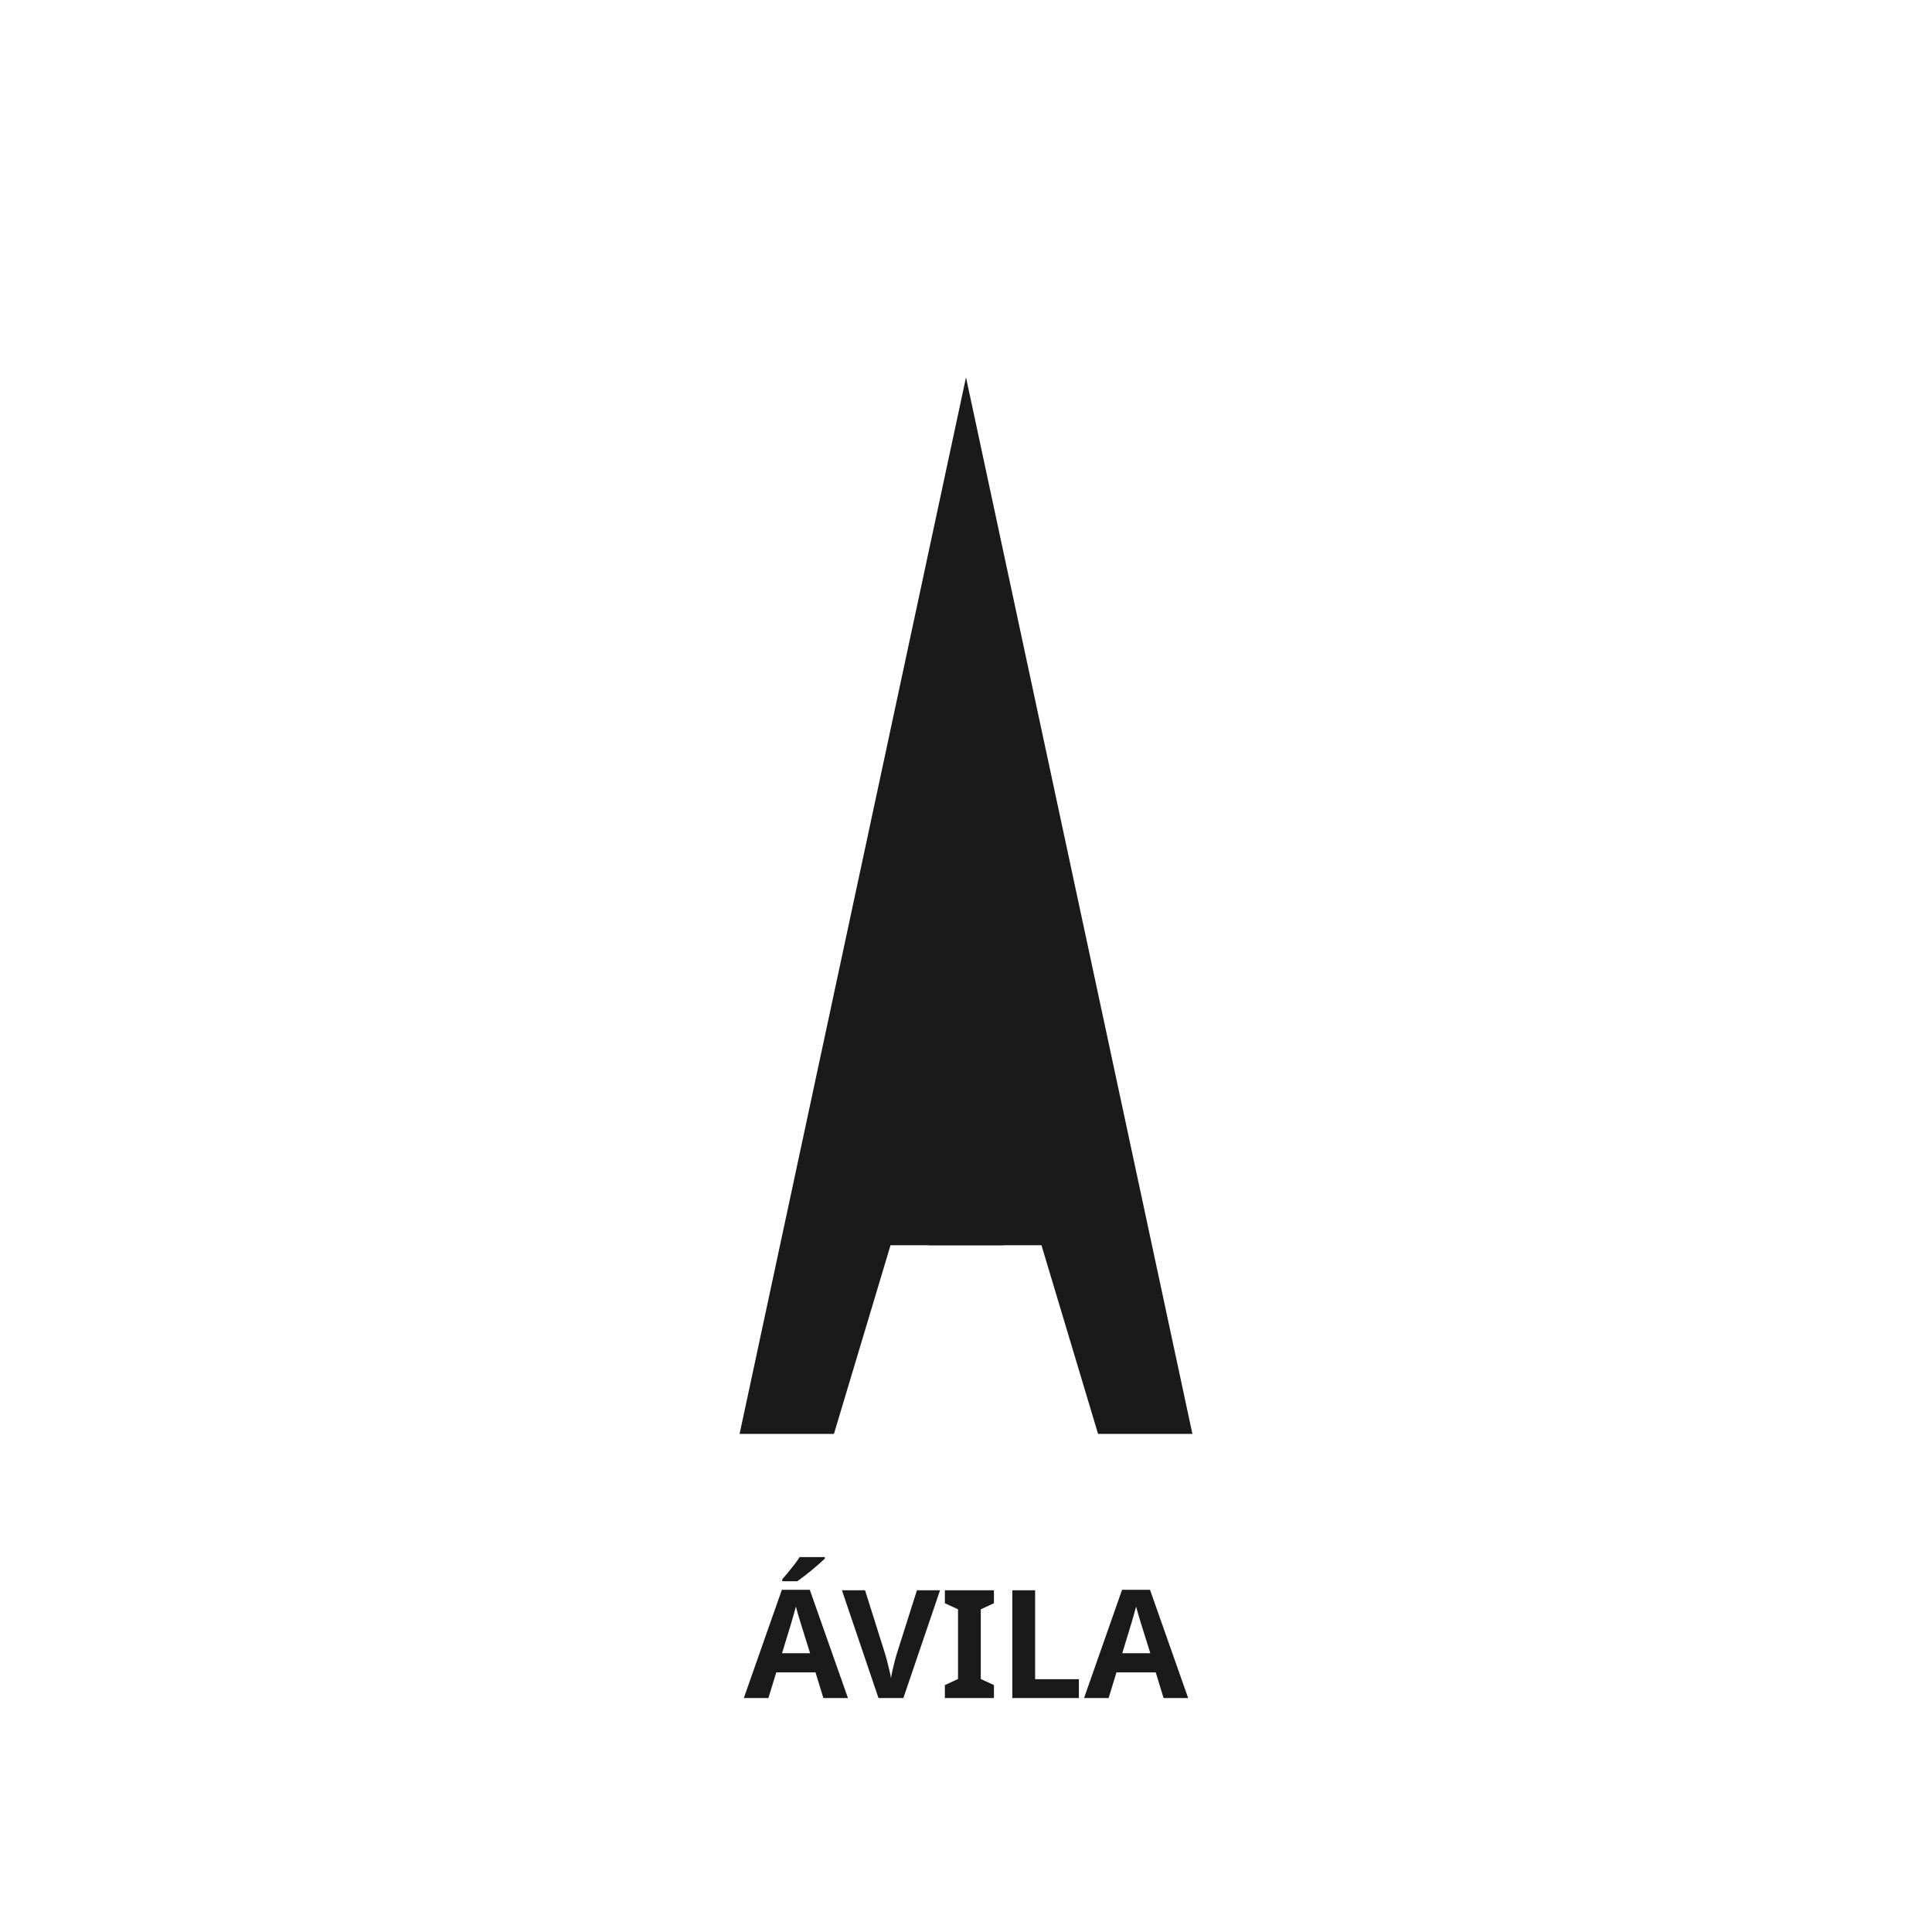
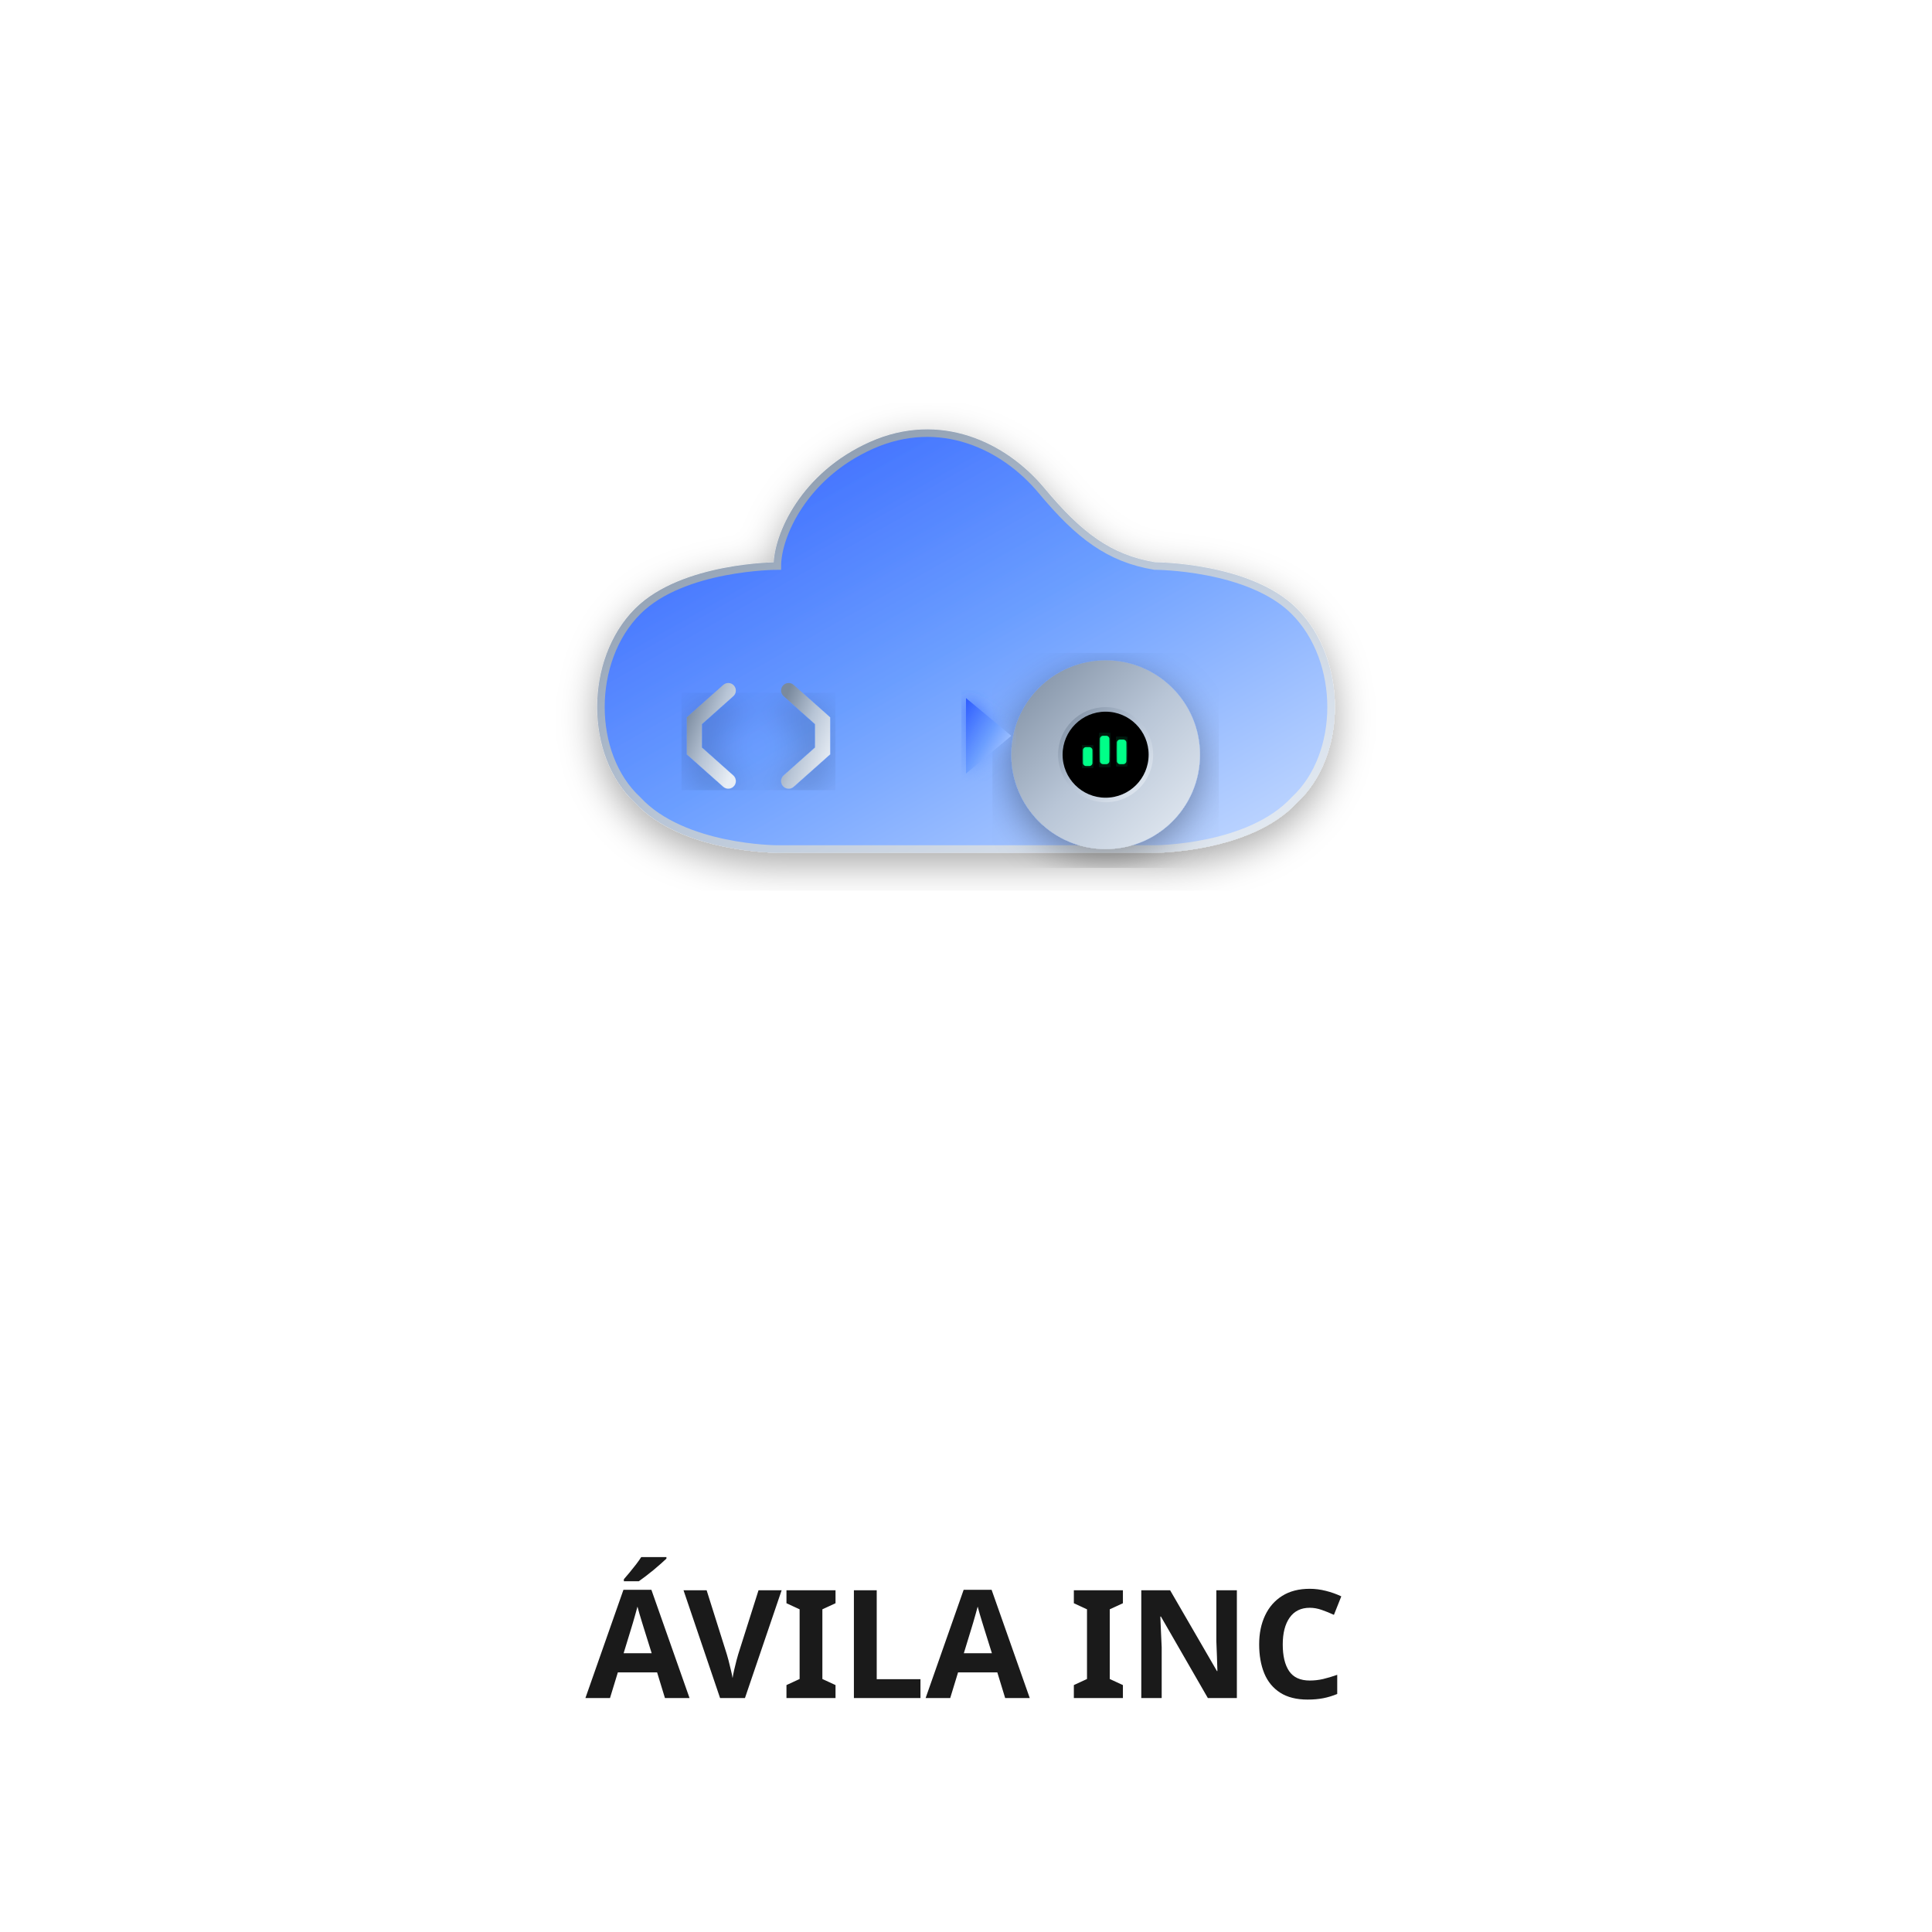
<svg xmlns="http://www.w3.org/2000/svg" width="512" height="512" viewBox="0 0 512 512" fill="none">
+   <defs>
+     <linearGradient id="metalBlueTwitter" x1="0%" y1="0%" x2="100%" y2="100%">
+       <stop offset="0%" style="stop-color:#2E5CFF;stop-opacity:1" />
+       <stop offset="50%" style="stop-color:#6B9EFF;stop-opacity:1" />
+       <stop offset="100%" style="stop-color:#C8DCFF;stop-opacity:1" />
+     </linearGradient>
+     <linearGradient id="metalSilverTwitter" x1="0%" y1="0%" x2="100%" y2="100%">
+       <stop offset="0%" style="stop-color:#7A8A9E;stop-opacity:1" />
+       <stop offset="50%" style="stop-color:#B8C5D6;stop-opacity:1" />
+       <stop offset="100%" style="stop-color:#E8EEF5;stop-opacity:1" />
+     </linearGradient>
+     <filter id="glowTwitter">
+       <feGaussianBlur stdDeviation="2" result="coloredBlur" />
+       <feMerge>
+         <feMergeNode in="coloredBlur" />
+         <feMergeNode in="SourceGraphic" />
+       </feMerge>
+     </filter>
+     <filter id="shadowTwitter">
+       <feDropShadow dx="0" dy="3" stdDeviation="5" flood-opacity="0.35" />
+     </filter>
+   </defs>
  <rect width="512" height="512" fill="#ffffff" />
-   <g transform="translate(186, 100)">
-     <path d="M70 0L130 280H105L90 230H50L35 280H10L70 0Z" fill="#1a1a1a" />
-     <rect x="60" y="190" width="20" height="40" fill="#1a1a1a" />
-     <circle cx="70" cy="35" r="6" fill="#1a1a1a" />
+   <g transform="translate(156, 110)">
+     <g filter="url(#shadowTwitter)">
+       <path d="M150 40C150 40 175 40 187 52C200 65 200 90 187 102C175 115 150 115 150 115H50C50 115 25 115 13 102C0 90 0 65 13 52C25 40 50 40 50 40C50 32 57 16 75 8C93 0 110 8 120 20C130 32 138 38 150 40Z" fill="url(#metalBlueTwitter)" stroke="url(#metalSilverTwitter)" stroke-width="2" />
+     </g>
+     <g transform="translate(137, 90)" filter="url(#shadowTwitter)">
+       <circle cx="0" cy="0" r="25" fill="url(#metalSilverTwitter)" />
+       <circle cx="0" cy="0" r="12" fill="#000000" stroke="url(#metalSilverTwitter)" stroke-width="1.2" />
+       <rect x="-6" y="-2" width="2.5" height="5" fill="#00FF88" rx="0.8" filter="url(#glowTwitter)" />
+       <rect x="-1.5" y="-5" width="2.5" height="7.5" fill="#00FF88" rx="0.8" filter="url(#glowTwitter)" />
+       <rect x="3" y="-4" width="2.5" height="6.5" fill="#00FF88" rx="0.8" filter="url(#glowTwitter)" />
+     </g>
+     <g transform="translate(45, 85)" filter="url(#shadowTwitter)">
+       <path d="M -8,-12 L -17,-4 L -17,4 L -8,12" stroke="url(#metalSilverTwitter)" stroke-width="4" stroke-linecap="round" fill="none" />
+       <path d="M 8,-12 L 17,-4 L 17,4 L 8,12" stroke="url(#metalSilverTwitter)" stroke-width="4" stroke-linecap="round" fill="none" />
+     </g>
+     <g transform="translate(100, 85)">
+       <path d="M 0,-10 L 12,0 L 0,10 Z" fill="url(#metalBlueTwitter)" filter="url(#glowTwitter)" />
+     </g>
  </g>
-   <text x="256" y="450" font-family="system-ui" font-size="40" font-weight="600" fill="#1a1a1a" text-anchor="middle">ÁVILA</text>
+   <text x="256" y="450" font-family="system-ui" font-size="40" font-weight="600" fill="#1a1a1a" text-anchor="middle">ÁVILA INC</text>
</svg>
